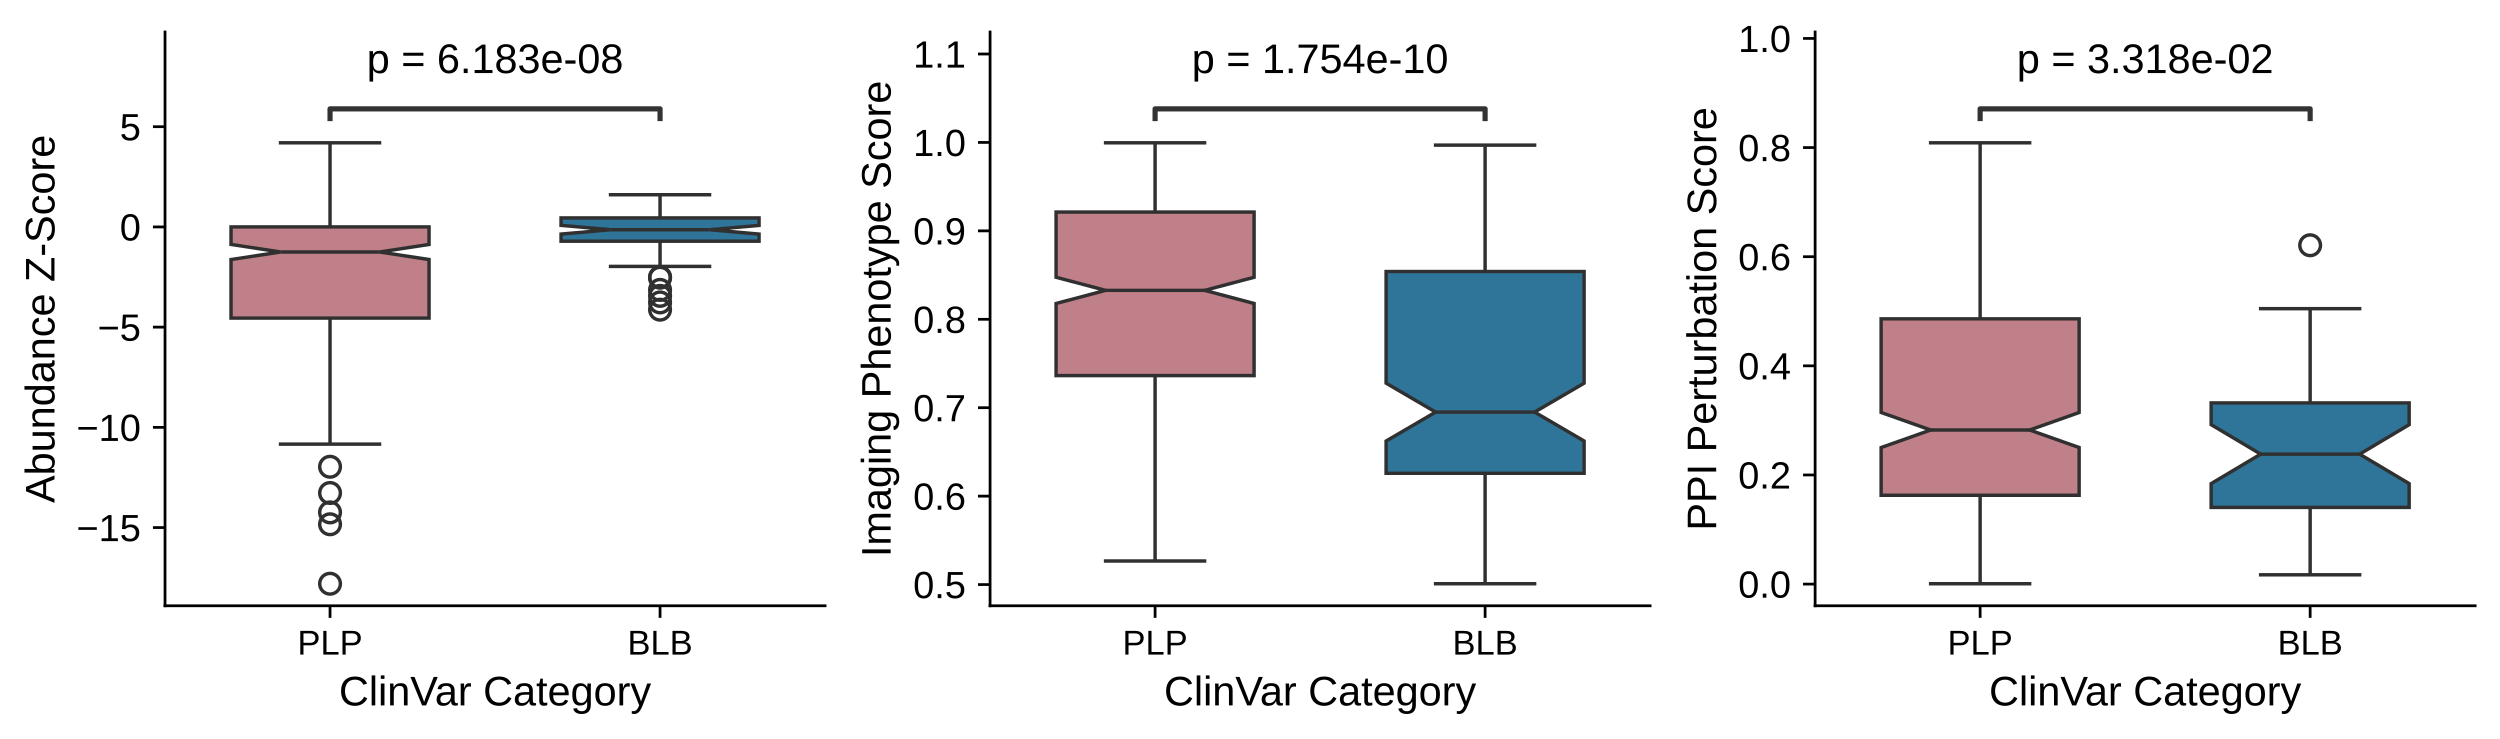
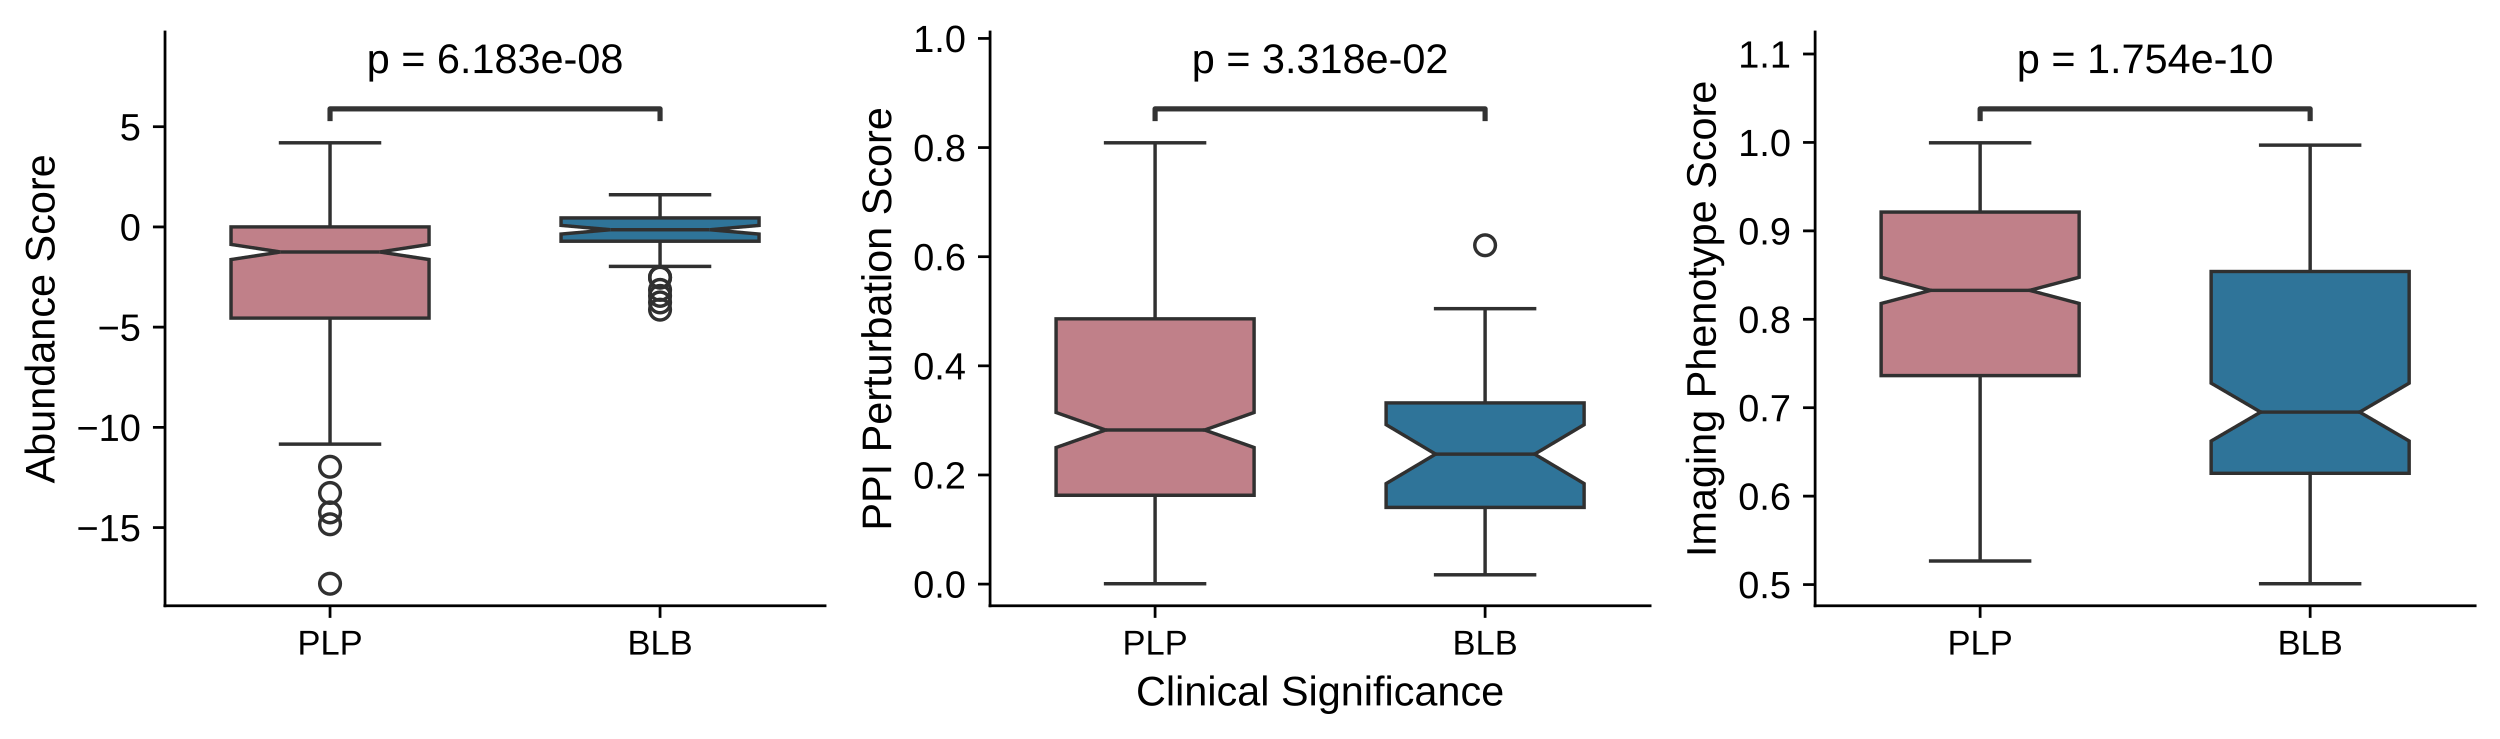
<svg xmlns="http://www.w3.org/2000/svg" xmlns:xlink="http://www.w3.org/1999/xlink" width="724.633pt" height="214.195pt" viewBox="0 0 724.633 214.195" version="1.1">
  <defs>
    <style type="text/css">*{stroke-linejoin: round; stroke-linecap: butt}</style>
  </defs>
  <g id="figure_1">
    <g id="patch_1">
      <path d="M 0 214.195  L 724.633 214.195  L 724.633 0  L 0 0  L 0 214.195  z " style="fill: none" />
    </g>
    <g id="axes_1">
      <g id="patch_2">
        <path d="M 47.833 175.588  L 239.147 175.588  L 239.147 9.268  L 47.833 9.268  L 47.833 175.588  z " style="fill: none" />
      </g>
      <g id="matplotlib.axis_1">
        <g id="xtick_1">
          <g id="line2d_1">
            <defs>
-               <path id="m40092c298b" d="M 0 0  L 0 3.5  " style="stroke: #000000; stroke-width: 0.8" />
+               <path id="m03d175fdcb" d="M 0 0  L 0 3.5  " style="stroke: #000000; stroke-width: 0.8" />
            </defs>
            <g>
-               <use xlink:href="#m40092c298b" x="95.662" y="175.588" style="stroke: #000000; stroke-width: 0.8" />
+               <use xlink:href="#m03d175fdcb" x="95.662" y="175.588" style="stroke: #000000; stroke-width: 0.8" />
            </g>
          </g>
          <g id="text_1">
            <text style="font: 10px 'Arial'; text-anchor: middle" x="95.662" y="189.746" transform="rotate(-0 95.6617 189.7463)">PLP</text>
          </g>
        </g>
        <g id="xtick_2">
          <g id="line2d_2">
            <g>
-               <use xlink:href="#m40092c298b" x="191.319" y="175.588" style="stroke: #000000; stroke-width: 0.8" />
+               <use xlink:href="#m03d175fdcb" x="191.319" y="175.588" style="stroke: #000000; stroke-width: 0.8" />
            </g>
          </g>
          <g id="text_2">
            <text style="font: 10px 'Arial'; text-anchor: middle" x="191.319" y="189.746" transform="rotate(-0 191.3188 189.7463)">BLB</text>
          </g>
-         </g>
-         <g id="text_3">
-           <text style="font: 12px 'Arial'; text-anchor: middle" x="143.49" y="204.469" transform="rotate(-0 143.4903 204.4694)">ClinVar Category</text>
        </g>
      </g>
      <g id="matplotlib.axis_2">
        <g id="ytick_1">
          <g id="line2d_3">
            <defs>
-               <path id="m7d42f50dfb" d="M 0 0  L -3.5 0  " style="stroke: #000000; stroke-width: 0.8" />
+               <path id="mb1f6ed060f" d="M 0 0  L -3.5 0  " style="stroke: #000000; stroke-width: 0.8" />
            </defs>
            <g>
-               <use xlink:href="#m7d42f50dfb" x="47.833" y="152.916" style="stroke: #000000; stroke-width: 0.8" />
-             </g>
-           </g>
-           <g id="text_4">
+               <use xlink:href="#mb1f6ed060f" x="47.833" y="152.916" style="stroke: #000000; stroke-width: 0.8" />
+             </g>
+           </g>
+           <g id="text_3">
            <text style="font: 11px 'Arial'; text-anchor: end" x="40.833" y="156.853" transform="rotate(-0 40.83313 156.853)">−15</text>
          </g>
        </g>
        <g id="ytick_2">
          <g id="line2d_4">
            <g>
-               <use xlink:href="#m7d42f50dfb" x="47.833" y="123.869" style="stroke: #000000; stroke-width: 0.8" />
-             </g>
-           </g>
-           <g id="text_5">
+               <use xlink:href="#mb1f6ed060f" x="47.833" y="123.869" style="stroke: #000000; stroke-width: 0.8" />
+             </g>
+           </g>
+           <g id="text_4">
            <text style="font: 11px 'Arial'; text-anchor: end" x="40.833" y="127.806" transform="rotate(-0 40.83313 127.8056)">−10</text>
          </g>
        </g>
        <g id="ytick_3">
          <g id="line2d_5">
            <g>
-               <use xlink:href="#m7d42f50dfb" x="47.833" y="94.821" style="stroke: #000000; stroke-width: 0.8" />
-             </g>
-           </g>
-           <g id="text_6">
+               <use xlink:href="#mb1f6ed060f" x="47.833" y="94.821" style="stroke: #000000; stroke-width: 0.8" />
+             </g>
+           </g>
+           <g id="text_5">
            <text style="font: 11px 'Arial'; text-anchor: end" x="40.833" y="98.758" transform="rotate(-0 40.83313 98.7582)">−5</text>
          </g>
        </g>
        <g id="ytick_4">
          <g id="line2d_6">
            <g>
-               <use xlink:href="#m7d42f50dfb" x="47.833" y="65.774" style="stroke: #000000; stroke-width: 0.8" />
-             </g>
-           </g>
-           <g id="text_7">
+               <use xlink:href="#mb1f6ed060f" x="47.833" y="65.774" style="stroke: #000000; stroke-width: 0.8" />
+             </g>
+           </g>
+           <g id="text_6">
            <text style="font: 11px 'Arial'; text-anchor: end" x="40.833" y="69.711" transform="rotate(-0 40.83313 69.71082)">0</text>
          </g>
        </g>
        <g id="ytick_5">
          <g id="line2d_7">
            <g>
-               <use xlink:href="#m7d42f50dfb" x="47.833" y="36.727" style="stroke: #000000; stroke-width: 0.8" />
-             </g>
-           </g>
-           <g id="text_8">
+               <use xlink:href="#mb1f6ed060f" x="47.833" y="36.727" style="stroke: #000000; stroke-width: 0.8" />
+             </g>
+           </g>
+           <g id="text_7">
            <text style="font: 11px 'Arial'; text-anchor: end" x="40.833" y="40.663" transform="rotate(-0 40.83313 40.66344)">5</text>
          </g>
        </g>
-         <g id="text_9">
-           <text style="font: 12px 'Arial'; text-anchor: middle" x="15.789" y="92.428" transform="rotate(-90 15.78937 92.42847)">Abundance Z-Score</text>
+         <g id="text_8">
+           <text style="font: 12px 'Arial'; text-anchor: middle" x="15.789" y="92.428" transform="rotate(-90 15.78937 92.42847)">Abundance Score</text>
        </g>
      </g>
      <g id="patch_3">
-         <path d="M 162.622 69.919  L 220.016 69.919  L 220.016 67.846  L 205.667 66.588  L 220.016 65.33  L 220.016 63.168  L 162.622 63.168  L 162.622 65.33  L 176.97 66.588  L 162.622 67.846  L 162.622 69.919  z " clip-path="url(#p9fa6c41b21)" style="fill: #2f7499; stroke: #303030; stroke-linejoin: miter" />
+         <path d="M 162.622 69.919  L 220.016 69.919  L 220.016 67.846  L 205.667 66.588  L 220.016 65.33  L 220.016 63.168  L 162.622 63.168  L 162.622 65.33  L 176.97 66.588  L 162.622 67.846  L 162.622 69.919  z " clip-path="url(#pe2d932c4a4)" style="fill: #2f7499; stroke: #303030; stroke-linejoin: miter" />
      </g>
      <g id="line2d_8">
-         <path d="M 191.319 69.919  L 191.319 77.216  " clip-path="url(#p9fa6c41b21)" style="fill: none; stroke: #303030" />
+         <path d="M 191.319 69.919  L 191.319 77.216  " clip-path="url(#pe2d932c4a4)" style="fill: none; stroke: #303030" />
      </g>
      <g id="line2d_9">
-         <path d="M 191.319 63.168  L 191.319 56.451  " clip-path="url(#p9fa6c41b21)" style="fill: none; stroke: #303030" />
+         <path d="M 191.319 63.168  L 191.319 56.451  " clip-path="url(#pe2d932c4a4)" style="fill: none; stroke: #303030" />
      </g>
      <g id="line2d_10">
-         <path d="M 176.97 77.216  L 205.667 77.216  " clip-path="url(#p9fa6c41b21)" style="fill: none; stroke: #303030; stroke-linecap: square" />
+         <path d="M 176.97 77.216  L 205.667 77.216  " clip-path="url(#pe2d932c4a4)" style="fill: none; stroke: #303030; stroke-linecap: square" />
      </g>
      <g id="line2d_11">
-         <path d="M 176.97 56.451  L 205.667 56.451  " clip-path="url(#p9fa6c41b21)" style="fill: none; stroke: #303030; stroke-linecap: square" />
+         <path d="M 176.97 56.451  L 205.667 56.451  " clip-path="url(#pe2d932c4a4)" style="fill: none; stroke: #303030; stroke-linecap: square" />
      </g>
      <g id="line2d_12">
        <defs>
-           <path id="m21ce3b6971" d="M 0 3  C 0.796 3 1.559 2.684 2.121 2.121  C 2.684 1.559 3 0.796 3 0  C 3 -0.796 2.684 -1.559 2.121 -2.121  C 1.559 -2.684 0.796 -3 0 -3  C -0.796 -3 -1.559 -2.684 -2.121 -2.121  C -2.684 -1.559 -3 -0.796 -3 0  C -3 0.796 -2.684 1.559 -2.121 2.121  C -1.559 2.684 -0.796 3 0 3  z " style="stroke: #303030" />
+           <path id="m4861e4ad7b" d="M 0 3  C 0.796 3 1.559 2.684 2.121 2.121  C 2.684 1.559 3 0.796 3 0  C 3 -0.796 2.684 -1.559 2.121 -2.121  C 1.559 -2.684 0.796 -3 0 -3  C -0.796 -3 -1.559 -2.684 -2.121 -2.121  C -2.684 -1.559 -3 -0.796 -3 0  C -3 0.796 -2.684 1.559 -2.121 2.121  C -1.559 2.684 -0.796 3 0 3  z " style="stroke: #303030" />
        </defs>
-         <g clip-path="url(#p9fa6c41b21)">
-           <use xlink:href="#m21ce3b6971" x="191.319" y="89.761" style="fill-opacity: 0; stroke: #303030" />
-           <use xlink:href="#m21ce3b6971" x="191.319" y="84.024" style="fill-opacity: 0; stroke: #303030" />
-           <use xlink:href="#m21ce3b6971" x="191.319" y="80.348" style="fill-opacity: 0; stroke: #303030" />
-           <use xlink:href="#m21ce3b6971" x="191.319" y="85.762" style="fill-opacity: 0; stroke: #303030" />
-           <use xlink:href="#m21ce3b6971" x="191.319" y="80.482" style="fill-opacity: 0; stroke: #303030" />
-           <use xlink:href="#m21ce3b6971" x="191.319" y="87.658" style="fill-opacity: 0; stroke: #303030" />
+         <g clip-path="url(#pe2d932c4a4)">
+           <use xlink:href="#m4861e4ad7b" x="191.319" y="89.761" style="fill-opacity: 0; stroke: #303030" />
+           <use xlink:href="#m4861e4ad7b" x="191.319" y="84.024" style="fill-opacity: 0; stroke: #303030" />
+           <use xlink:href="#m4861e4ad7b" x="191.319" y="80.348" style="fill-opacity: 0; stroke: #303030" />
+           <use xlink:href="#m4861e4ad7b" x="191.319" y="85.762" style="fill-opacity: 0; stroke: #303030" />
+           <use xlink:href="#m4861e4ad7b" x="191.319" y="80.482" style="fill-opacity: 0; stroke: #303030" />
+           <use xlink:href="#m4861e4ad7b" x="191.319" y="87.658" style="fill-opacity: 0; stroke: #303030" />
        </g>
      </g>
      <g id="patch_4">
-         <path d="M 66.965 92.201  L 124.359 92.201  L 124.359 75.227  L 110.01 73.04  L 124.359 70.853  L 124.359 65.77  L 66.965 65.77  L 66.965 70.853  L 81.313 73.04  L 66.965 75.227  L 66.965 92.201  z " clip-path="url(#p9fa6c41b21)" style="fill: #c08089; stroke: #303030; stroke-linejoin: miter" />
+         <path d="M 66.965 92.201  L 124.359 92.201  L 124.359 75.227  L 110.01 73.04  L 124.359 70.853  L 124.359 65.77  L 66.965 65.77  L 66.965 70.853  L 81.313 73.04  L 66.965 75.227  L 66.965 92.201  z " clip-path="url(#pe2d932c4a4)" style="fill: #c08089; stroke: #303030; stroke-linejoin: miter" />
      </g>
      <g id="line2d_13">
-         <path d="M 95.662 92.201  L 95.662 128.737  " clip-path="url(#p9fa6c41b21)" style="fill: none; stroke: #303030" />
+         <path d="M 95.662 92.201  L 95.662 128.737  " clip-path="url(#pe2d932c4a4)" style="fill: none; stroke: #303030" />
      </g>
      <g id="line2d_14">
-         <path d="M 95.662 65.77  L 95.662 41.397  " clip-path="url(#p9fa6c41b21)" style="fill: none; stroke: #303030" />
+         <path d="M 95.662 65.77  L 95.662 41.397  " clip-path="url(#pe2d932c4a4)" style="fill: none; stroke: #303030" />
      </g>
      <g id="line2d_15">
-         <path d="M 81.313 128.737  L 110.01 128.737  " clip-path="url(#p9fa6c41b21)" style="fill: none; stroke: #303030; stroke-linecap: square" />
+         <path d="M 81.313 128.737  L 110.01 128.737  " clip-path="url(#pe2d932c4a4)" style="fill: none; stroke: #303030; stroke-linecap: square" />
      </g>
      <g id="line2d_16">
-         <path d="M 81.313 41.397  L 110.01 41.397  " clip-path="url(#p9fa6c41b21)" style="fill: none; stroke: #303030; stroke-linecap: square" />
+         <path d="M 81.313 41.397  L 110.01 41.397  " clip-path="url(#pe2d932c4a4)" style="fill: none; stroke: #303030; stroke-linecap: square" />
      </g>
      <g id="line2d_17">
-         <g clip-path="url(#p9fa6c41b21)">
-           <use xlink:href="#m21ce3b6971" x="95.662" y="148.517" style="fill-opacity: 0; stroke: #303030" />
-           <use xlink:href="#m21ce3b6971" x="95.662" y="169.198" style="fill-opacity: 0; stroke: #303030" />
-           <use xlink:href="#m21ce3b6971" x="95.662" y="151.963" style="fill-opacity: 0; stroke: #303030" />
-           <use xlink:href="#m21ce3b6971" x="95.662" y="142.892" style="fill-opacity: 0; stroke: #303030" />
-           <use xlink:href="#m21ce3b6971" x="95.662" y="135.293" style="fill-opacity: 0; stroke: #303030" />
+         <g clip-path="url(#pe2d932c4a4)">
+           <use xlink:href="#m4861e4ad7b" x="95.662" y="148.517" style="fill-opacity: 0; stroke: #303030" />
+           <use xlink:href="#m4861e4ad7b" x="95.662" y="169.198" style="fill-opacity: 0; stroke: #303030" />
+           <use xlink:href="#m4861e4ad7b" x="95.662" y="151.963" style="fill-opacity: 0; stroke: #303030" />
+           <use xlink:href="#m4861e4ad7b" x="95.662" y="142.892" style="fill-opacity: 0; stroke: #303030" />
+           <use xlink:href="#m4861e4ad7b" x="95.662" y="135.293" style="fill-opacity: 0; stroke: #303030" />
        </g>
      </g>
      <g id="line2d_18">
        <path d="M 95.662 34.368  L 95.662 31.556  L 191.319 31.556  L 191.319 34.368  " style="fill: none; stroke: #333333; stroke-width: 1.5; stroke-linecap: square" />
      </g>
      <g id="line2d_19">
-         <path d="M 176.97 66.588  L 205.667 66.588  " clip-path="url(#p9fa6c41b21)" style="fill: none; stroke: #303030" />
+         <path d="M 176.97 66.588  L 205.667 66.588  " clip-path="url(#pe2d932c4a4)" style="fill: none; stroke: #303030" />
      </g>
      <g id="line2d_20">
-         <path d="M 81.313 73.04  L 110.01 73.04  " clip-path="url(#p9fa6c41b21)" style="fill: none; stroke: #303030" />
+         <path d="M 81.313 73.04  L 110.01 73.04  " clip-path="url(#pe2d932c4a4)" style="fill: none; stroke: #303030" />
      </g>
      <g id="patch_5">
        <path d="M 47.833 175.588  L 47.833 9.268  " style="fill: none; stroke: #000000; stroke-width: 0.8; stroke-linejoin: miter; stroke-linecap: square" />
      </g>
      <g id="patch_6">
        <path d="M 47.833 175.588  L 239.147 175.588  " style="fill: none; stroke: #000000; stroke-width: 0.8; stroke-linejoin: miter; stroke-linecap: square" />
      </g>
-       <g id="text_10">
+       <g id="text_9">
        <text style="font: 12px 'Arial'; text-anchor: middle" x="143.49" y="21.171" transform="rotate(-0 143.4903 21.17106)">p = 6.183e-08</text>
      </g>
    </g>
    <g id="axes_2">
      <g id="patch_7">
        <path d="M 286.976 175.588  L 478.29 175.588  L 478.29 9.268  L 286.976 9.268  L 286.976 175.588  z " style="fill: none" />
      </g>
      <g id="matplotlib.axis_3">
        <g id="xtick_3">
          <g id="line2d_21">
            <g>
-               <use xlink:href="#m40092c298b" x="334.805" y="175.588" style="stroke: #000000; stroke-width: 0.8" />
-             </g>
-           </g>
-           <g id="text_11">
+               <use xlink:href="#m03d175fdcb" x="334.805" y="175.588" style="stroke: #000000; stroke-width: 0.8" />
+             </g>
+           </g>
+           <g id="text_10">
            <text style="font: 10px 'Arial'; text-anchor: middle" x="334.805" y="189.746" transform="rotate(-0 334.8046 189.7463)">PLP</text>
          </g>
        </g>
        <g id="xtick_4">
          <g id="line2d_22">
            <g>
-               <use xlink:href="#m40092c298b" x="430.462" y="175.588" style="stroke: #000000; stroke-width: 0.8" />
-             </g>
-           </g>
-           <g id="text_12">
+               <use xlink:href="#m03d175fdcb" x="430.462" y="175.588" style="stroke: #000000; stroke-width: 0.8" />
+             </g>
+           </g>
+           <g id="text_11">
            <text style="font: 10px 'Arial'; text-anchor: middle" x="430.462" y="189.746" transform="rotate(-0 430.4617 189.7463)">BLB</text>
          </g>
        </g>
-         <g id="text_13">
-           <text style="font: 12px 'Arial'; text-anchor: middle" x="382.633" y="204.469" transform="rotate(-0 382.6331 204.4694)">ClinVar Category</text>
+         <g id="text_12">
+           <text style="font: 12px 'Arial'; text-anchor: middle" x="382.633" y="204.469" transform="rotate(-0 382.6331 204.4694)">Clinical Significance</text>
        </g>
      </g>
      <g id="matplotlib.axis_4">
        <g id="ytick_6">
          <g id="line2d_23">
            <g>
-               <use xlink:href="#m7d42f50dfb" x="286.976" y="169.438" style="stroke: #000000; stroke-width: 0.8" />
-             </g>
-           </g>
-           <g id="text_14">
-             <text style="font: 11px 'Arial'; text-anchor: end" x="279.976" y="173.375" transform="rotate(-0 279.976 173.3749)">0.5</text>
+               <use xlink:href="#mb1f6ed060f" x="286.976" y="169.299" style="stroke: #000000; stroke-width: 0.8" />
+             </g>
+           </g>
+           <g id="text_13">
+             <text style="font: 11px 'Arial'; text-anchor: end" x="279.976" y="173.236" transform="rotate(-0 279.976 173.2362)">0.0</text>
          </g>
        </g>
        <g id="ytick_7">
          <g id="line2d_24">
            <g>
-               <use xlink:href="#m7d42f50dfb" x="286.976" y="143.808" style="stroke: #000000; stroke-width: 0.8" />
-             </g>
-           </g>
-           <g id="text_15">
-             <text style="font: 11px 'Arial'; text-anchor: end" x="279.976" y="147.744" transform="rotate(-0 279.976 147.7445)">0.6</text>
+               <use xlink:href="#mb1f6ed060f" x="286.976" y="137.667" style="stroke: #000000; stroke-width: 0.8" />
+             </g>
+           </g>
+           <g id="text_14">
+             <text style="font: 11px 'Arial'; text-anchor: end" x="279.976" y="141.604" transform="rotate(-0 279.976 141.6037)">0.2</text>
          </g>
        </g>
        <g id="ytick_8">
          <g id="line2d_25">
            <g>
-               <use xlink:href="#m7d42f50dfb" x="286.976" y="118.177" style="stroke: #000000; stroke-width: 0.8" />
-             </g>
-           </g>
-           <g id="text_16">
-             <text style="font: 11px 'Arial'; text-anchor: end" x="279.976" y="122.114" transform="rotate(-0 279.976 122.1141)">0.7</text>
+               <use xlink:href="#mb1f6ed060f" x="286.976" y="106.034" style="stroke: #000000; stroke-width: 0.8" />
+             </g>
+           </g>
+           <g id="text_15">
+             <text style="font: 11px 'Arial'; text-anchor: end" x="279.976" y="109.971" transform="rotate(-0 279.976 109.9712)">0.4</text>
          </g>
        </g>
        <g id="ytick_9">
          <g id="line2d_26">
            <g>
-               <use xlink:href="#m7d42f50dfb" x="286.976" y="92.547" style="stroke: #000000; stroke-width: 0.8" />
-             </g>
-           </g>
-           <g id="text_17">
-             <text style="font: 11px 'Arial'; text-anchor: end" x="279.976" y="96.484" transform="rotate(-0 279.976 96.48366)">0.8</text>
+               <use xlink:href="#mb1f6ed060f" x="286.976" y="74.402" style="stroke: #000000; stroke-width: 0.8" />
+             </g>
+           </g>
+           <g id="text_16">
+             <text style="font: 11px 'Arial'; text-anchor: end" x="279.976" y="78.339" transform="rotate(-0 279.976 78.33865)">0.6</text>
          </g>
        </g>
        <g id="ytick_10">
          <g id="line2d_27">
            <g>
-               <use xlink:href="#m7d42f50dfb" x="286.976" y="66.916" style="stroke: #000000; stroke-width: 0.8" />
-             </g>
-           </g>
-           <g id="text_18">
-             <text style="font: 11px 'Arial'; text-anchor: end" x="279.976" y="70.853" transform="rotate(-0 279.976 70.85324)">0.9</text>
+               <use xlink:href="#mb1f6ed060f" x="286.976" y="42.769" style="stroke: #000000; stroke-width: 0.8" />
+             </g>
+           </g>
+           <g id="text_17">
+             <text style="font: 11px 'Arial'; text-anchor: end" x="279.976" y="46.706" transform="rotate(-0 279.976 46.70612)">0.8</text>
          </g>
        </g>
        <g id="ytick_11">
          <g id="line2d_28">
            <g>
-               <use xlink:href="#m7d42f50dfb" x="286.976" y="41.286" style="stroke: #000000; stroke-width: 0.8" />
-             </g>
-           </g>
-           <g id="text_19">
-             <text style="font: 11px 'Arial'; text-anchor: end" x="279.976" y="45.223" transform="rotate(-0 279.976 45.22283)">1.0</text>
-           </g>
-         </g>
-         <g id="ytick_12">
-           <g id="line2d_29">
-             <g>
-               <use xlink:href="#m7d42f50dfb" x="286.976" y="15.656" style="stroke: #000000; stroke-width: 0.8" />
-             </g>
-           </g>
-           <g id="text_20">
-             <text style="font: 11px 'Arial'; text-anchor: end" x="279.976" y="19.592" transform="rotate(-0 279.976 19.59241)">1.1</text>
-           </g>
-         </g>
-         <g id="text_21">
-           <text style="font: 12px 'Arial'; text-anchor: middle" x="258.16" y="92.428" transform="rotate(-90 258.1604 92.42847)">Imaging Phenotype Score</text>
+               <use xlink:href="#mb1f6ed060f" x="286.976" y="11.137" style="stroke: #000000; stroke-width: 0.8" />
+             </g>
+           </g>
+           <g id="text_18">
+             <text style="font: 11px 'Arial'; text-anchor: end" x="279.976" y="15.074" transform="rotate(-0 279.976 15.07359)">1.0</text>
+           </g>
+         </g>
+         <g id="text_19">
+           <text style="font: 12px 'Arial'; text-anchor: middle" x="258.301" y="92.428" transform="rotate(-90 258.301 92.42847)">PPI Perturbation Score</text>
        </g>
      </g>
      <g id="patch_8">
-         <path d="M 306.107 108.874  L 363.502 108.874  L 363.502 87.964  L 349.153 84.165  L 363.502 80.367  L 363.502 61.464  L 306.107 61.464  L 306.107 80.367  L 320.456 84.165  L 306.107 87.964  L 306.107 108.874  z " clip-path="url(#p60ac3d0116)" style="fill: #c08089; stroke: #303030; stroke-linejoin: miter" />
+         <path d="M 306.107 143.559  L 363.502 143.559  L 363.502 129.718  L 349.153 124.64  L 363.502 119.562  L 363.502 92.417  L 306.107 92.417  L 306.107 119.562  L 320.456 124.64  L 306.107 129.718  L 306.107 143.559  z " clip-path="url(#p88a15eda55)" style="fill: #c08089; stroke: #303030; stroke-linejoin: miter" />
+       </g>
+       <g id="line2d_29">
+         <path d="M 334.805 143.559  L 334.805 169.198  " clip-path="url(#p88a15eda55)" style="fill: none; stroke: #303030" />
      </g>
      <g id="line2d_30">
-         <path d="M 334.805 108.874  L 334.805 162.615  " clip-path="url(#p60ac3d0116)" style="fill: none; stroke: #303030" />
+         <path d="M 334.805 92.417  L 334.805 41.397  " clip-path="url(#p88a15eda55)" style="fill: none; stroke: #303030" />
      </g>
      <g id="line2d_31">
-         <path d="M 334.805 61.464  L 334.805 41.397  " clip-path="url(#p60ac3d0116)" style="fill: none; stroke: #303030" />
+         <path d="M 320.456 169.198  L 349.153 169.198  " clip-path="url(#p88a15eda55)" style="fill: none; stroke: #303030; stroke-linecap: square" />
      </g>
      <g id="line2d_32">
-         <path d="M 320.456 162.615  L 349.153 162.615  " clip-path="url(#p60ac3d0116)" style="fill: none; stroke: #303030; stroke-linecap: square" />
-       </g>
-       <g id="line2d_33">
-         <path d="M 320.456 41.397  L 349.153 41.397  " clip-path="url(#p60ac3d0116)" style="fill: none; stroke: #303030; stroke-linecap: square" />
-       </g>
-       <g id="line2d_34" />
+         <path d="M 320.456 41.397  L 349.153 41.397  " clip-path="url(#p88a15eda55)" style="fill: none; stroke: #303030; stroke-linecap: square" />
+       </g>
+       <g id="line2d_33" />
      <g id="patch_9">
-         <path d="M 401.765 137.189  L 459.159 137.189  L 459.159 127.831  L 444.81 119.448  L 459.159 111.064  L 459.159 78.694  L 401.765 78.694  L 401.765 111.064  L 416.113 119.448  L 401.765 127.831  L 401.765 137.189  z " clip-path="url(#p60ac3d0116)" style="fill: #2f7499; stroke: #303030; stroke-linejoin: miter" />
+         <path d="M 401.765 147.066  L 459.159 147.066  L 459.159 140.173  L 444.81 131.634  L 459.159 123.095  L 459.159 116.783  L 401.765 116.783  L 401.765 123.095  L 416.113 131.634  L 401.765 140.173  L 401.765 147.066  z " clip-path="url(#p88a15eda55)" style="fill: #2f7499; stroke: #303030; stroke-linejoin: miter" />
+       </g>
+       <g id="line2d_34">
+         <path d="M 430.462 147.066  L 430.462 166.612  " clip-path="url(#p88a15eda55)" style="fill: none; stroke: #303030" />
      </g>
      <g id="line2d_35">
-         <path d="M 430.462 137.189  L 430.462 169.198  " clip-path="url(#p60ac3d0116)" style="fill: none; stroke: #303030" />
+         <path d="M 430.462 116.783  L 430.462 89.468  " clip-path="url(#p88a15eda55)" style="fill: none; stroke: #303030" />
      </g>
      <g id="line2d_36">
-         <path d="M 430.462 78.694  L 430.462 42.06  " clip-path="url(#p60ac3d0116)" style="fill: none; stroke: #303030" />
+         <path d="M 416.113 166.612  L 444.81 166.612  " clip-path="url(#p88a15eda55)" style="fill: none; stroke: #303030; stroke-linecap: square" />
      </g>
      <g id="line2d_37">
-         <path d="M 416.113 169.198  L 444.81 169.198  " clip-path="url(#p60ac3d0116)" style="fill: none; stroke: #303030; stroke-linecap: square" />
+         <path d="M 416.113 89.468  L 444.81 89.468  " clip-path="url(#p88a15eda55)" style="fill: none; stroke: #303030; stroke-linecap: square" />
      </g>
      <g id="line2d_38">
-         <path d="M 416.113 42.06  L 444.81 42.06  " clip-path="url(#p60ac3d0116)" style="fill: none; stroke: #303030; stroke-linecap: square" />
-       </g>
-       <g id="line2d_39" />
+         <g clip-path="url(#p88a15eda55)">
+           <use xlink:href="#m4861e4ad7b" x="430.462" y="71.089" style="fill-opacity: 0; stroke: #303030" />
+         </g>
+       </g>
+       <g id="line2d_39">
+         <path d="M 334.805 34.368  L 334.805 31.556  L 430.462 31.556  L 430.462 34.368  " style="fill: none; stroke: #333333; stroke-width: 1.5; stroke-linecap: square" />
+       </g>
      <g id="line2d_40">
-         <path d="M 334.805 34.368  L 334.805 31.556  L 430.462 31.556  L 430.462 34.368  " style="fill: none; stroke: #333333; stroke-width: 1.5; stroke-linecap: square" />
+         <path d="M 320.456 124.64  L 349.153 124.64  " clip-path="url(#p88a15eda55)" style="fill: none; stroke: #303030" />
      </g>
      <g id="line2d_41">
-         <path d="M 320.456 84.165  L 349.153 84.165  " clip-path="url(#p60ac3d0116)" style="fill: none; stroke: #303030" />
-       </g>
-       <g id="line2d_42">
-         <path d="M 416.113 119.448  L 444.81 119.448  " clip-path="url(#p60ac3d0116)" style="fill: none; stroke: #303030" />
+         <path d="M 416.113 131.634  L 444.81 131.634  " clip-path="url(#p88a15eda55)" style="fill: none; stroke: #303030" />
      </g>
      <g id="patch_10">
        <path d="M 286.976 175.588  L 286.976 9.268  " style="fill: none; stroke: #000000; stroke-width: 0.8; stroke-linejoin: miter; stroke-linecap: square" />
      </g>
      <g id="patch_11">
        <path d="M 286.976 175.588  L 478.29 175.588  " style="fill: none; stroke: #000000; stroke-width: 0.8; stroke-linejoin: miter; stroke-linecap: square" />
      </g>
-       <g id="text_22">
-         <text style="font: 12px 'Arial'; text-anchor: middle" x="382.633" y="21.171" transform="rotate(-0 382.6331 21.17106)">p = 1.754e-10</text>
+       <g id="text_20">
+         <text style="font: 12px 'Arial'; text-anchor: middle" x="382.633" y="21.171" transform="rotate(-0 382.6331 21.17106)">p = 3.318e-02</text>
      </g>
    </g>
    <g id="axes_3">
      <g id="patch_12">
        <path d="M 526.119 175.588  L 717.433 175.588  L 717.433 9.268  L 526.119 9.268  L 526.119 175.588  z " style="fill: none" />
      </g>
      <g id="matplotlib.axis_5">
        <g id="xtick_5">
+           <g id="line2d_42">
+             <g>
+               <use xlink:href="#m03d175fdcb" x="573.947" y="175.588" style="stroke: #000000; stroke-width: 0.8" />
+             </g>
+           </g>
+           <g id="text_21">
+             <text style="font: 10px 'Arial'; text-anchor: middle" x="573.947" y="189.746" transform="rotate(-0 573.9474 189.7463)">PLP</text>
+           </g>
+         </g>
+         <g id="xtick_6">
          <g id="line2d_43">
            <g>
-               <use xlink:href="#m40092c298b" x="573.947" y="175.588" style="stroke: #000000; stroke-width: 0.8" />
+               <use xlink:href="#m03d175fdcb" x="669.605" y="175.588" style="stroke: #000000; stroke-width: 0.8" />
+             </g>
+           </g>
+           <g id="text_22">
+             <text style="font: 10px 'Arial'; text-anchor: middle" x="669.605" y="189.746" transform="rotate(-0 669.6046 189.7463)">BLB</text>
+           </g>
+         </g>
+       </g>
+       <g id="matplotlib.axis_6">
+         <g id="ytick_12">
+           <g id="line2d_44">
+             <g>
+               <use xlink:href="#mb1f6ed060f" x="526.119" y="169.438" style="stroke: #000000; stroke-width: 0.8" />
            </g>
          </g>
          <g id="text_23">
-             <text style="font: 10px 'Arial'; text-anchor: middle" x="573.947" y="189.746" transform="rotate(-0 573.9474 189.7463)">PLP</text>
-           </g>
-         </g>
-         <g id="xtick_6">
-           <g id="line2d_44">
-             <g>
-               <use xlink:href="#m40092c298b" x="669.605" y="175.588" style="stroke: #000000; stroke-width: 0.8" />
-             </g>
-           </g>
-           <g id="text_24">
-             <text style="font: 10px 'Arial'; text-anchor: middle" x="669.605" y="189.746" transform="rotate(-0 669.6046 189.7463)">BLB</text>
-           </g>
-         </g>
-         <g id="text_25">
-           <text style="font: 12px 'Arial'; text-anchor: middle" x="621.776" y="204.469" transform="rotate(-0 621.776 204.4694)">ClinVar Category</text>
-         </g>
-       </g>
-       <g id="matplotlib.axis_6">
+             <text style="font: 11px 'Arial'; text-anchor: end" x="519.119" y="173.375" transform="rotate(-0 519.1188 173.3749)">0.5</text>
+           </g>
+         </g>
        <g id="ytick_13">
          <g id="line2d_45">
            <g>
-               <use xlink:href="#m7d42f50dfb" x="526.119" y="169.299" style="stroke: #000000; stroke-width: 0.8" />
-             </g>
-           </g>
-           <g id="text_26">
-             <text style="font: 11px 'Arial'; text-anchor: end" x="519.119" y="173.236" transform="rotate(-0 519.1188 173.2362)">0.0</text>
+               <use xlink:href="#mb1f6ed060f" x="526.119" y="143.808" style="stroke: #000000; stroke-width: 0.8" />
+             </g>
+           </g>
+           <g id="text_24">
+             <text style="font: 11px 'Arial'; text-anchor: end" x="519.119" y="147.744" transform="rotate(-0 519.1188 147.7445)">0.6</text>
          </g>
        </g>
        <g id="ytick_14">
          <g id="line2d_46">
            <g>
-               <use xlink:href="#m7d42f50dfb" x="526.119" y="137.667" style="stroke: #000000; stroke-width: 0.8" />
-             </g>
-           </g>
-           <g id="text_27">
-             <text style="font: 11px 'Arial'; text-anchor: end" x="519.119" y="141.604" transform="rotate(-0 519.1188 141.6037)">0.2</text>
+               <use xlink:href="#mb1f6ed060f" x="526.119" y="118.177" style="stroke: #000000; stroke-width: 0.8" />
+             </g>
+           </g>
+           <g id="text_25">
+             <text style="font: 11px 'Arial'; text-anchor: end" x="519.119" y="122.114" transform="rotate(-0 519.1188 122.1141)">0.7</text>
          </g>
        </g>
        <g id="ytick_15">
          <g id="line2d_47">
            <g>
-               <use xlink:href="#m7d42f50dfb" x="526.119" y="106.034" style="stroke: #000000; stroke-width: 0.8" />
-             </g>
-           </g>
-           <g id="text_28">
-             <text style="font: 11px 'Arial'; text-anchor: end" x="519.119" y="109.971" transform="rotate(-0 519.1188 109.9712)">0.4</text>
+               <use xlink:href="#mb1f6ed060f" x="526.119" y="92.547" style="stroke: #000000; stroke-width: 0.8" />
+             </g>
+           </g>
+           <g id="text_26">
+             <text style="font: 11px 'Arial'; text-anchor: end" x="519.119" y="96.484" transform="rotate(-0 519.1188 96.48366)">0.8</text>
          </g>
        </g>
        <g id="ytick_16">
          <g id="line2d_48">
            <g>
-               <use xlink:href="#m7d42f50dfb" x="526.119" y="74.402" style="stroke: #000000; stroke-width: 0.8" />
-             </g>
-           </g>
-           <g id="text_29">
-             <text style="font: 11px 'Arial'; text-anchor: end" x="519.119" y="78.339" transform="rotate(-0 519.1188 78.33865)">0.6</text>
+               <use xlink:href="#mb1f6ed060f" x="526.119" y="66.916" style="stroke: #000000; stroke-width: 0.8" />
+             </g>
+           </g>
+           <g id="text_27">
+             <text style="font: 11px 'Arial'; text-anchor: end" x="519.119" y="70.853" transform="rotate(-0 519.1188 70.85324)">0.9</text>
          </g>
        </g>
        <g id="ytick_17">
          <g id="line2d_49">
            <g>
-               <use xlink:href="#m7d42f50dfb" x="526.119" y="42.769" style="stroke: #000000; stroke-width: 0.8" />
-             </g>
-           </g>
-           <g id="text_30">
-             <text style="font: 11px 'Arial'; text-anchor: end" x="519.119" y="46.706" transform="rotate(-0 519.1188 46.70612)">0.8</text>
+               <use xlink:href="#mb1f6ed060f" x="526.119" y="41.286" style="stroke: #000000; stroke-width: 0.8" />
+             </g>
+           </g>
+           <g id="text_28">
+             <text style="font: 11px 'Arial'; text-anchor: end" x="519.119" y="45.223" transform="rotate(-0 519.1188 45.22283)">1.0</text>
          </g>
        </g>
        <g id="ytick_18">
          <g id="line2d_50">
            <g>
-               <use xlink:href="#m7d42f50dfb" x="526.119" y="11.137" style="stroke: #000000; stroke-width: 0.8" />
-             </g>
-           </g>
-           <g id="text_31">
-             <text style="font: 11px 'Arial'; text-anchor: end" x="519.119" y="15.074" transform="rotate(-0 519.1188 15.07359)">1.0</text>
-           </g>
-         </g>
-         <g id="text_32">
-           <text style="font: 12px 'Arial'; text-anchor: middle" x="497.444" y="92.428" transform="rotate(-90 497.4438 92.42847)">PPI Perturbation Score</text>
+               <use xlink:href="#mb1f6ed060f" x="526.119" y="15.656" style="stroke: #000000; stroke-width: 0.8" />
+             </g>
+           </g>
+           <g id="text_29">
+             <text style="font: 11px 'Arial'; text-anchor: end" x="519.119" y="19.592" transform="rotate(-0 519.1188 19.59241)">1.1</text>
+           </g>
+         </g>
+         <g id="text_30">
+           <text style="font: 12px 'Arial'; text-anchor: middle" x="497.303" y="92.428" transform="rotate(-90 497.3032 92.42847)">Imaging Phenotype Score</text>
        </g>
      </g>
      <g id="patch_13">
-         <path d="M 545.25 143.559  L 602.645 143.559  L 602.645 129.718  L 588.296 124.64  L 602.645 119.562  L 602.645 92.417  L 545.25 92.417  L 545.25 119.562  L 559.599 124.64  L 545.25 129.718  L 545.25 143.559  z " clip-path="url(#p890216af1a)" style="fill: #c08089; stroke: #303030; stroke-linejoin: miter" />
+         <path d="M 545.25 108.874  L 602.645 108.874  L 602.645 87.964  L 588.296 84.165  L 602.645 80.367  L 602.645 61.464  L 545.25 61.464  L 545.25 80.367  L 559.599 84.165  L 545.25 87.964  L 545.25 108.874  z " clip-path="url(#p4795e557d9)" style="fill: #c08089; stroke: #303030; stroke-linejoin: miter" />
      </g>
      <g id="line2d_51">
-         <path d="M 573.947 143.559  L 573.947 169.198  " clip-path="url(#p890216af1a)" style="fill: none; stroke: #303030" />
+         <path d="M 573.947 108.874  L 573.947 162.615  " clip-path="url(#p4795e557d9)" style="fill: none; stroke: #303030" />
      </g>
      <g id="line2d_52">
-         <path d="M 573.947 92.417  L 573.947 41.397  " clip-path="url(#p890216af1a)" style="fill: none; stroke: #303030" />
+         <path d="M 573.947 61.464  L 573.947 41.397  " clip-path="url(#p4795e557d9)" style="fill: none; stroke: #303030" />
      </g>
      <g id="line2d_53">
-         <path d="M 559.599 169.198  L 588.296 169.198  " clip-path="url(#p890216af1a)" style="fill: none; stroke: #303030; stroke-linecap: square" />
+         <path d="M 559.599 162.615  L 588.296 162.615  " clip-path="url(#p4795e557d9)" style="fill: none; stroke: #303030; stroke-linecap: square" />
      </g>
      <g id="line2d_54">
-         <path d="M 559.599 41.397  L 588.296 41.397  " clip-path="url(#p890216af1a)" style="fill: none; stroke: #303030; stroke-linecap: square" />
+         <path d="M 559.599 41.397  L 588.296 41.397  " clip-path="url(#p4795e557d9)" style="fill: none; stroke: #303030; stroke-linecap: square" />
      </g>
      <g id="line2d_55" />
      <g id="patch_14">
-         <path d="M 640.907 147.066  L 698.302 147.066  L 698.302 140.173  L 683.953 131.634  L 698.302 123.095  L 698.302 116.783  L 640.907 116.783  L 640.907 123.095  L 655.256 131.634  L 640.907 140.173  L 640.907 147.066  z " clip-path="url(#p890216af1a)" style="fill: #2f7499; stroke: #303030; stroke-linejoin: miter" />
+         <path d="M 640.907 137.189  L 698.302 137.189  L 698.302 127.831  L 683.953 119.448  L 698.302 111.064  L 698.302 78.694  L 640.907 78.694  L 640.907 111.064  L 655.256 119.448  L 640.907 127.831  L 640.907 137.189  z " clip-path="url(#p4795e557d9)" style="fill: #2f7499; stroke: #303030; stroke-linejoin: miter" />
      </g>
      <g id="line2d_56">
-         <path d="M 669.605 147.066  L 669.605 166.612  " clip-path="url(#p890216af1a)" style="fill: none; stroke: #303030" />
+         <path d="M 669.605 137.189  L 669.605 169.198  " clip-path="url(#p4795e557d9)" style="fill: none; stroke: #303030" />
      </g>
      <g id="line2d_57">
-         <path d="M 669.605 116.783  L 669.605 89.468  " clip-path="url(#p890216af1a)" style="fill: none; stroke: #303030" />
+         <path d="M 669.605 78.694  L 669.605 42.06  " clip-path="url(#p4795e557d9)" style="fill: none; stroke: #303030" />
      </g>
      <g id="line2d_58">
-         <path d="M 655.256 166.612  L 683.953 166.612  " clip-path="url(#p890216af1a)" style="fill: none; stroke: #303030; stroke-linecap: square" />
+         <path d="M 655.256 169.198  L 683.953 169.198  " clip-path="url(#p4795e557d9)" style="fill: none; stroke: #303030; stroke-linecap: square" />
      </g>
      <g id="line2d_59">
-         <path d="M 655.256 89.468  L 683.953 89.468  " clip-path="url(#p890216af1a)" style="fill: none; stroke: #303030; stroke-linecap: square" />
-       </g>
-       <g id="line2d_60">
-         <g clip-path="url(#p890216af1a)">
-           <use xlink:href="#m21ce3b6971" x="669.605" y="71.089" style="fill-opacity: 0; stroke: #303030" />
-         </g>
-       </g>
+         <path d="M 655.256 42.06  L 683.953 42.06  " clip-path="url(#p4795e557d9)" style="fill: none; stroke: #303030; stroke-linecap: square" />
+       </g>
+       <g id="line2d_60" />
      <g id="line2d_61">
        <path d="M 573.947 34.368  L 573.947 31.556  L 669.605 31.556  L 669.605 34.368  " style="fill: none; stroke: #333333; stroke-width: 1.5; stroke-linecap: square" />
      </g>
      <g id="line2d_62">
-         <path d="M 559.599 124.64  L 588.296 124.64  " clip-path="url(#p890216af1a)" style="fill: none; stroke: #303030" />
+         <path d="M 559.599 84.165  L 588.296 84.165  " clip-path="url(#p4795e557d9)" style="fill: none; stroke: #303030" />
      </g>
      <g id="line2d_63">
-         <path d="M 655.256 131.634  L 683.953 131.634  " clip-path="url(#p890216af1a)" style="fill: none; stroke: #303030" />
+         <path d="M 655.256 119.448  L 683.953 119.448  " clip-path="url(#p4795e557d9)" style="fill: none; stroke: #303030" />
      </g>
      <g id="patch_15">
        <path d="M 526.119 175.588  L 526.119 9.268  " style="fill: none; stroke: #000000; stroke-width: 0.8; stroke-linejoin: miter; stroke-linecap: square" />
      </g>
      <g id="patch_16">
        <path d="M 526.119 175.588  L 717.433 175.588  " style="fill: none; stroke: #000000; stroke-width: 0.8; stroke-linejoin: miter; stroke-linecap: square" />
      </g>
-       <g id="text_33">
-         <text style="font: 12px 'Arial'; text-anchor: middle" x="621.776" y="21.171" transform="rotate(-0 621.776 21.17106)">p = 3.318e-02</text>
+       <g id="text_31">
+         <text style="font: 12px 'Arial'; text-anchor: middle" x="621.776" y="21.171" transform="rotate(-0 621.776 21.17106)">p = 1.754e-10</text>
      </g>
    </g>
  </g>
  <defs>
-     <clipPath id="p9fa6c41b21">
+     <clipPath id="pe2d932c4a4">
      <rect x="47.833" y="9.268" width="191.314" height="166.32" />
    </clipPath>
-     <clipPath id="p60ac3d0116">
+     <clipPath id="p88a15eda55">
      <rect x="286.976" y="9.268" width="191.314" height="166.32" />
    </clipPath>
-     <clipPath id="p890216af1a">
+     <clipPath id="p4795e557d9">
      <rect x="526.119" y="9.268" width="191.314" height="166.32" />
    </clipPath>
  </defs>
</svg>
